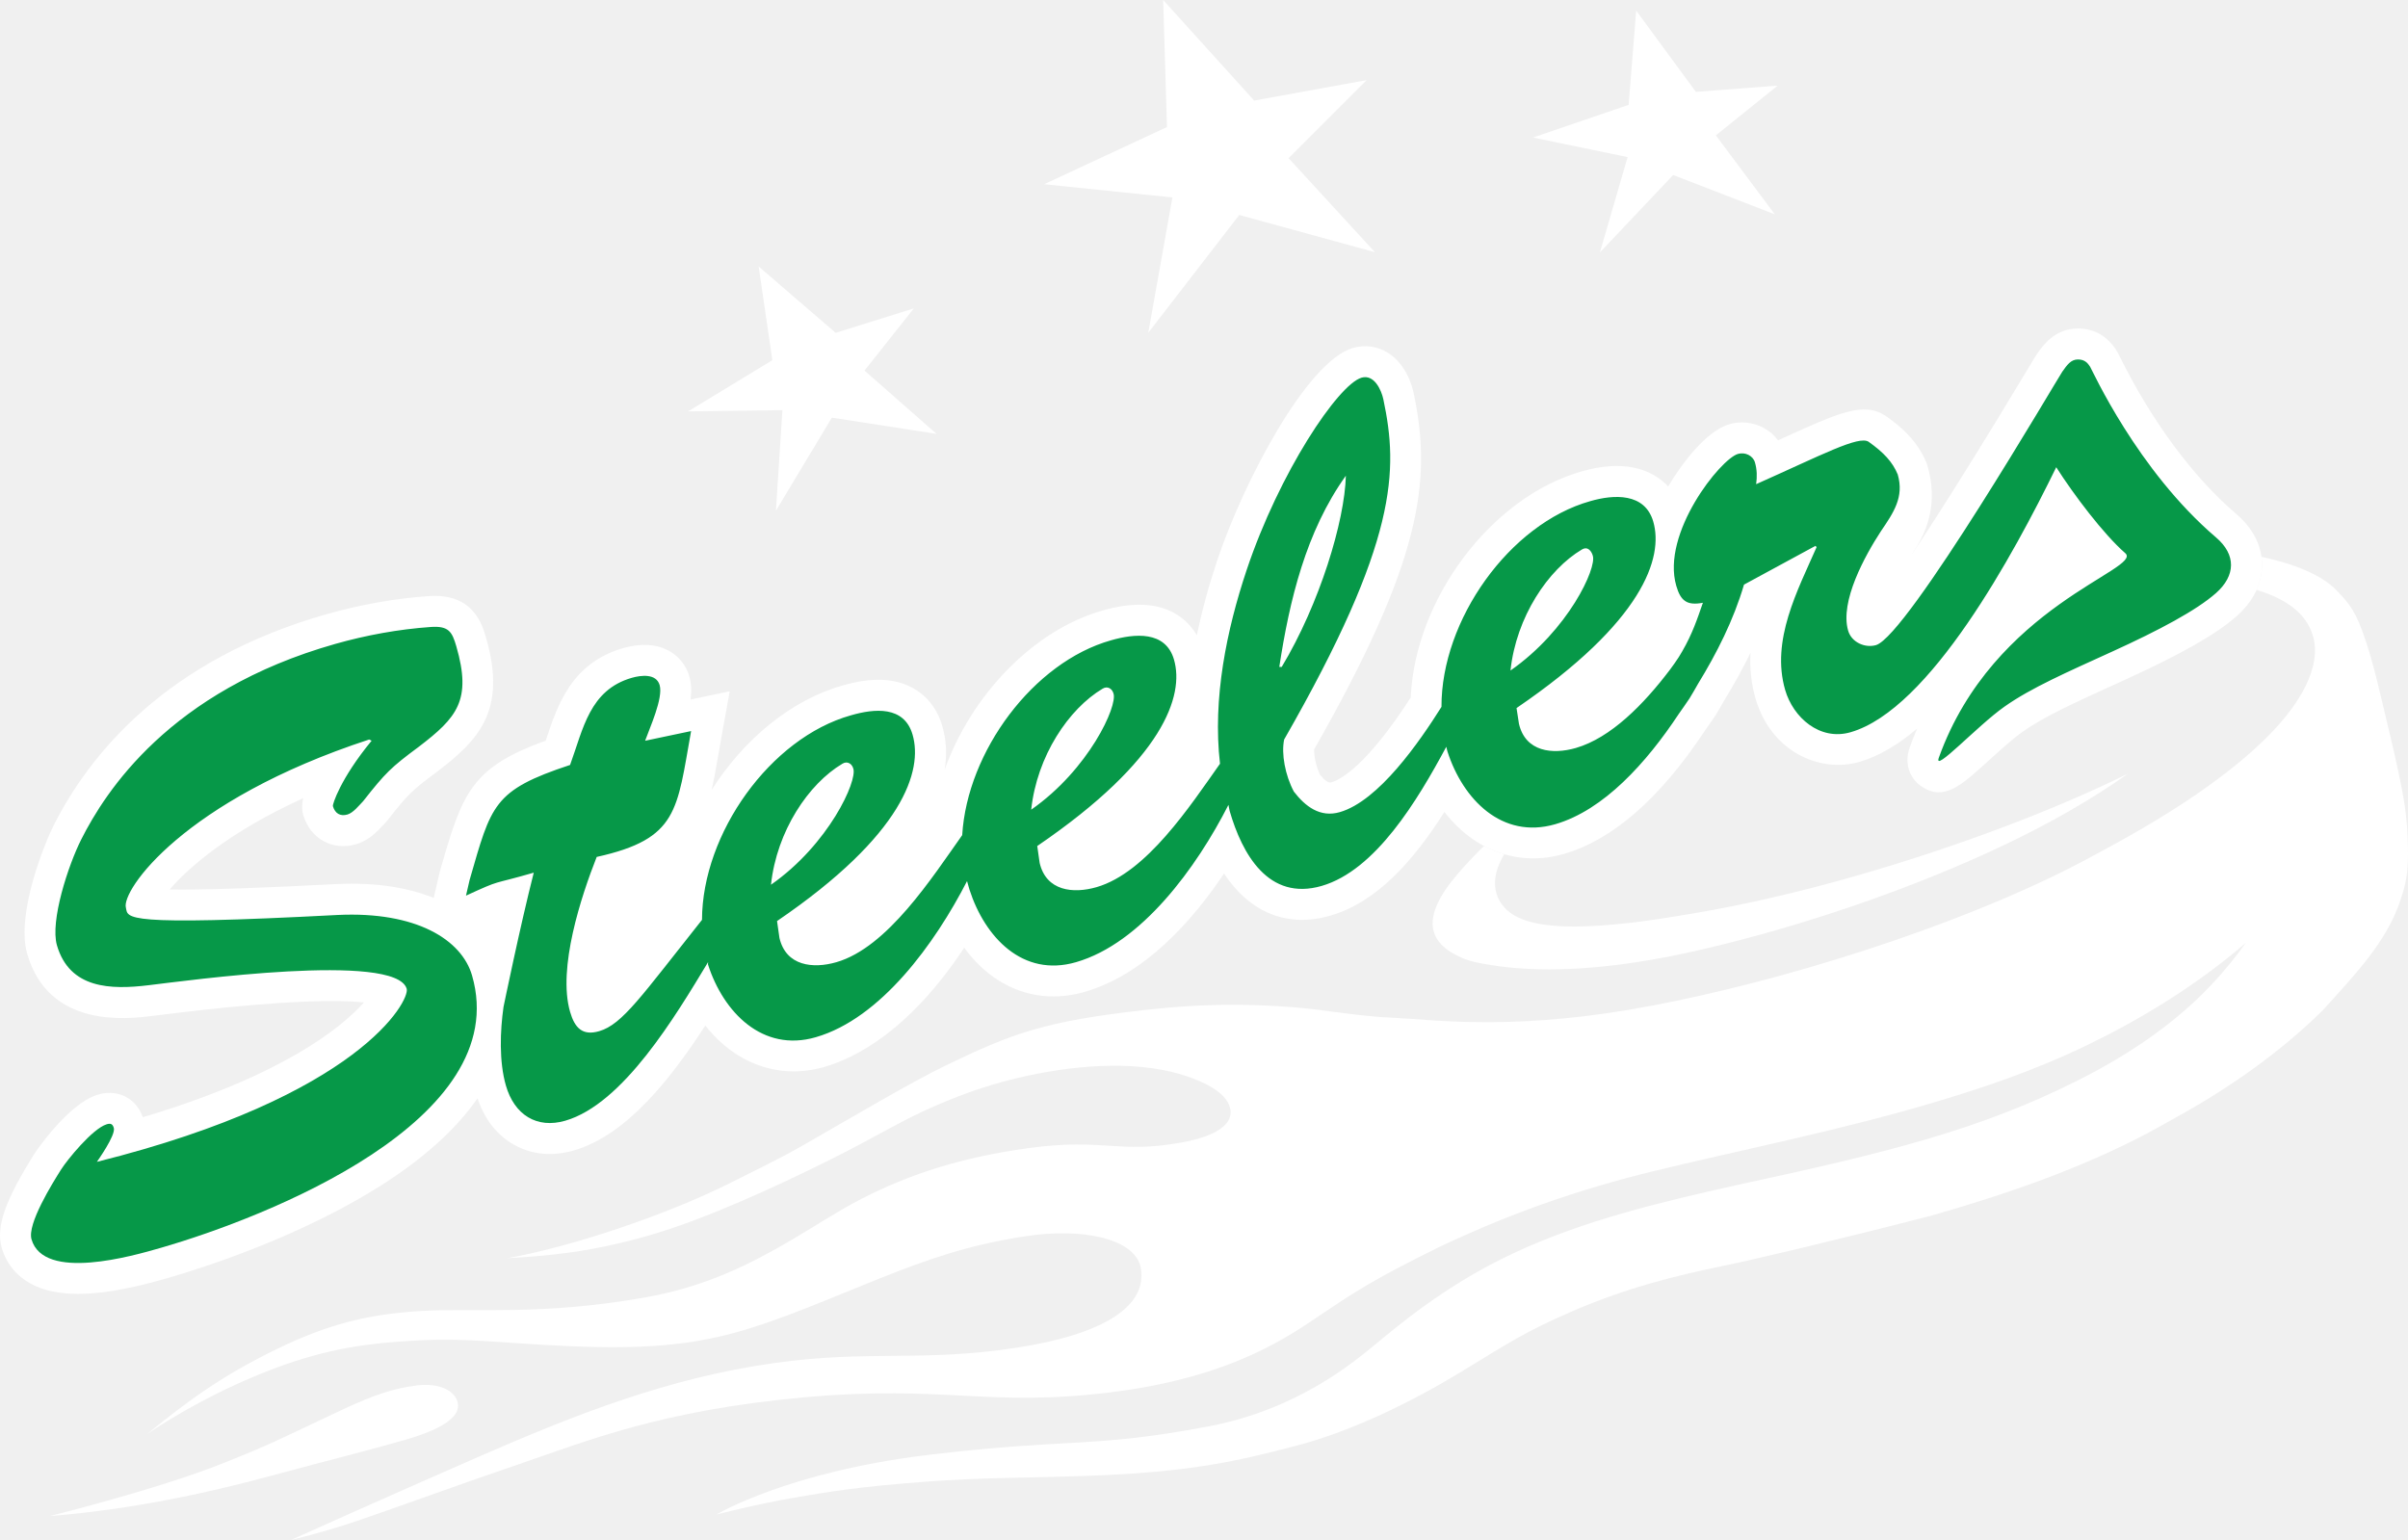
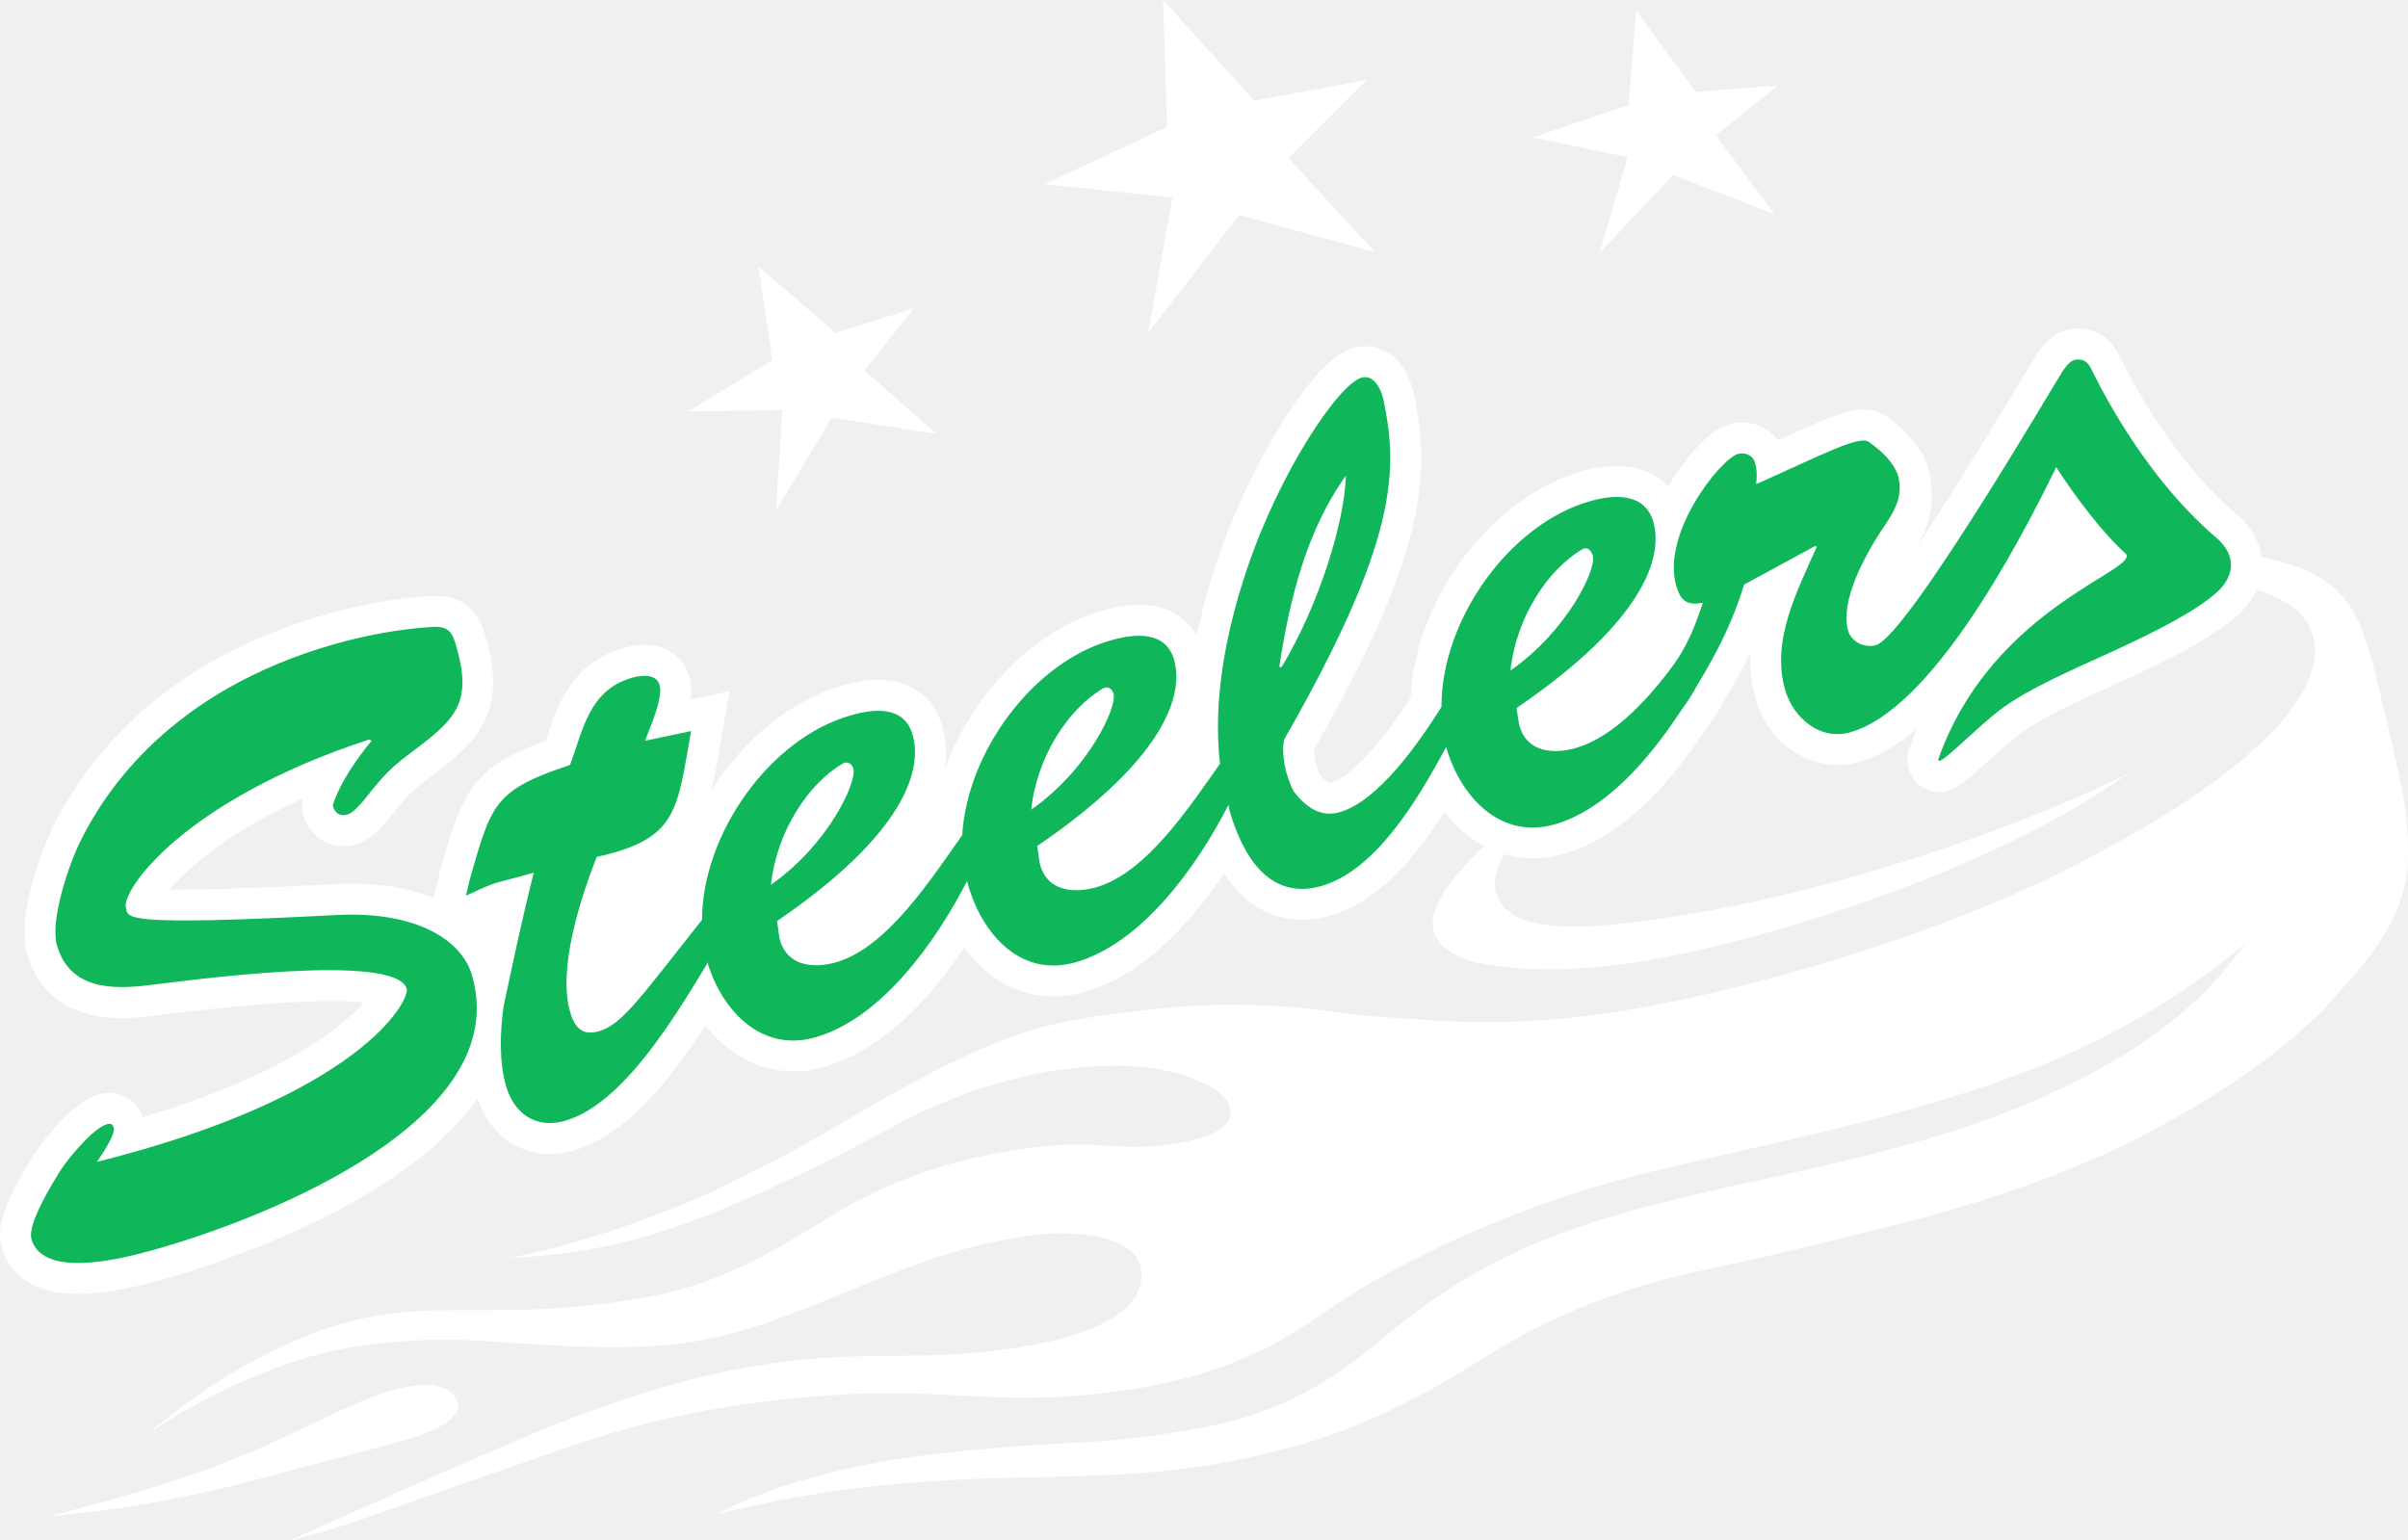
<svg xmlns="http://www.w3.org/2000/svg" version="1.1" baseProfile="basic" id="Layer_1" x="0px" y="0px" width="211.074px" height="135px" viewBox="0 0 211.074 135" xml:space="preserve">
  <g>
    <path fill="#FFFFFF" d="M127.802,76.581c0.754-0.874,1.512-1.675,2.28-2.419     c0.57,0.302,1.162,0.542,1.773,0.72c-0.878,1.478-1.058,2.837-0.466,3.975c1.041,1.997,3.957,2.897,11.479,2.044     c1.647-0.187,3.506-0.479,5.622-0.838c4.43-0.747,9.326-1.879,14.276-3.303c8.532-2.446,17.189-5.688,23.753-8.933     c-3.122,2.22-6.82,4.337-10.833,6.245c-7.595,3.612-16.186,6.553-23.713,8.48c-2.148,0.552-4.22,1.028-6.18,1.397     c-5.879,1.105-10.885,1.309-14.957,0.674c-0.968-0.149-1.934-0.316-2.698-0.656C125.143,82.664,124.455,80.459,127.802,76.581" />
    <polygon fill="#FFFFFF" points="140.24,22.131 146.662,15.341 155.572,18.789 150.404,11.866      155.82,7.508 148.654,8.056 143.42,0.927 142.759,9.195 134.379,12.056 142.669,13.769    " />
    <polygon fill="#FFFFFF" points="102.768,17.307 100.652,29.171 108.628,18.845 120.519,22.108      112.951,13.866 119.794,7.025 109.934,8.817 101.956,0 102.293,11.139 91.531,16.149    " />
    <polygon fill="#FFFFFF" points="68.582,35.955 68.014,44.773 72.917,36.612 82.091,38.034      75.778,32.487 80.1,27.038 73.25,29.178 66.5,23.36 67.7,31.576 60.32,36.062    " />
    <path fill="#FFFFFF" d="M210.429,78.85c-1.191,3.707-4.082,6.675-6.809,9.697     c-3.556,3.525-8.008,6.712-12.616,9.26c-0.828,0.459-1.753,0.996-2.709,1.506c-5.957,3.148-12.436,5.38-19.056,7.27     c-8.626,2.217-15.404,3.813-18.287,4.41c-3.831,0.791-8.25,1.843-13.149,3.963c-4.137,1.795-5.481,2.725-9.741,5.313     c-4.259,2.593-9.53,5.186-14.374,6.452c-2.424,0.635-4.772,1.234-7.618,1.699c-2.846,0.467-6.169,0.795-10.667,0.955     c-5.973,0.214-9.184,0.135-14.337,0.521c-5.744,0.429-8.482,0.879-11.663,1.433c-3.175,0.555-6.59,1.436-6.59,1.436     s6.226-3.756,18.696-5.24c12.474-1.481,14.211-0.547,24.45-2.487c7.906-1.498,12.849-5.764,14.538-7.136     c1.689-1.371,6.061-5.204,12.179-8.043c6.205-2.9,12.866-4.471,19.604-5.979c13.3-2.861,21.242-4.859,29.725-9.102     c2.74-1.369,4.986-2.756,6.854-4.108c3.919-2.84,6.254-5.597,7.998-8.013c-4.475,3.848-9.288,6.715-13.74,8.881     c-4.969,2.416-9.527,3.872-13.003,4.928c-8.499,2.58-17.859,4.408-25.351,6.246c-6.096,1.493-11.712,3.463-16.625,5.694     c-0.716,0.322-1.433,0.64-2.121,0.979c-5.389,2.661-7.083,3.755-9.953,5.674c-2.866,1.923-7.857,5.66-18.697,6.996     c-10.835,1.34-14.413-0.68-26.895,0.443c-12.472,1.127-19.013,3.818-25.007,5.865c-5.992,2.043-10.89,3.863-14.324,5.018     C28.18,134.38,25.51,135,25.51,135s8.122-3.661,16.512-7.323c8.39-3.663,16.56-6.886,25.858-8.188     c8.403-1.176,12.951-0.057,21.285-1.352c7.483-1.159,10.257-3.372,10.785-5.471c0.137-0.537,0.134-1.164,0.018-1.648     c-0.611-2.457-5.108-3.416-10.143-2.637c-5.029,0.776-8.548,2.039-12.659,3.668c-4.11,1.633-8.688,3.675-12.758,4.781     c-4.07,1.107-8.107,1.449-14.37,1.186c-6.268-0.269-8.866-0.735-13.292-0.516c-4.425,0.223-8.044,0.711-12.708,2.469     c-4.663,1.759-8.61,4.035-11.145,5.745c3.521-2.847,6.381-5.013,11.293-7.413c4.912-2.403,8.534-3.141,12.969-3.387     c4.436-0.246,10.43,0.426,19.442-1.184c5.32-0.947,9.186-2.926,12.726-4.995c2.065-1.204,4.001-2.501,6.005-3.542     c4.454-2.316,9.047-3.748,14.796-4.54c6.633-0.911,7.874,0.511,13.407-0.49c5.543-1.003,4.599-3.277,3.494-4.259     c-0.433-0.381-1.036-0.768-1.907-1.139c-1.371-0.594-3.255-1.141-5.936-1.297c-4.387-0.258-10.108,0.69-15.088,2.609     c-2.507,0.962-4.29,1.854-5.988,2.771c-1.678,0.91-3.32,1.811-5.564,2.926c-4.513,2.245-10.763,5.13-15.696,6.542     c-4.933,1.413-8.547,1.771-12.381,1.981c5.307-0.921,13.949-3.739,19.806-6.725c1.892-0.964,3.985-1.944,6.115-3.165     c4.553-2.61,9.491-5.541,12.508-7c5.889-2.849,8.726-3.889,17.523-4.874c4.443-0.497,8.446-0.608,13.23-0.212     c2.513,0.209,5.419,0.775,8.52,0.904c3.114,0.129,9.786,1.117,20.583-0.697c10.792-1.816,25.771-6.223,37.082-11.641     c1.968-0.943,3.686-1.886,5.319-2.778c7.761-4.214,12.006-7.786,14.215-10.16c2.671-2.872,4.268-6.026,3.237-8.609     c-0.746-1.867-2.531-2.919-4.804-3.636c0.374-0.837,0.479-1.613,0.474-2.229c-0.002-0.205-0.017-0.427-0.05-0.664     c2.734,0.586,5.302,1.554,6.649,3.002c1.101,1.178,1.646,1.757,2.557,4.552c0.669,2.055,1.02,3.655,1.934,7.498     c0.64,2.678,1.088,4.689,1.365,6.378c0.248,1.535,0.318,2.828,0.339,4.009C211.104,76.031,211.001,77.238,210.429,78.85" />
    <path fill="#FFFFFF" d="M163.903,90.709c0,0-9.256,2.999-19.021,4.85     c-10.75,2.043-15.961,1.614-20.127,1.068c-2.136-0.281-5.249-1.412-6.896-3.238c-0.572-0.842-1.228-1.643-1.841-2.465     c0,0,0.266,0.803,0.716,2.086c0.477,1.375,1.166,3.211,1.985,5.188c0.616,1.482,2.237,1.893,3.945,2.256     c0.158,0.036,0.338,0.092,0.554,0.137c1.533,0.289,4.571,0.578,10.373-0.252c1.935-0.275,4.144-0.652,6.754-1.24     c2.92-0.658,5.925-1.493,8.711-2.413C157.261,93.966,163.903,90.709,163.903,90.709" />
    <path fill="#FFFFFF" d="M40.145,123.102c-0.092-0.863-1.094-1.867-3.456-1.672l-1.043,0.158     c-2.499,0.455-4.628,1.514-7.571,2.9c-3.138,1.478-4.279,2.102-8.631,3.828c-5.75,2.283-15.058,4.58-15.058,4.58     s1.948-0.116,5.252-0.574c3.305-0.459,8.052-1.311,13.719-2.842c6.479-1.752,8.441-2.187,12.186-3.269     C39.291,125.126,40.242,124.025,40.145,123.102" />
    <path fill="#FFFFFF" d="M151.225,41.292l0.002,0.004L151.225,41.292 M164.603,54.525l0.001,0.003     L164.603,54.525 M129.464,65.054l0.002,0.005L129.464,65.054 M64.644,83.726l0.001,0.003L64.644,83.726z M5.425,108.336     L5.425,108.336L5.425,108.336z M6.85,113.427c-1.551,0-2.992-0.253-4.174-0.904c-1.26-0.695-2.132-1.777-2.521-3.128     c-0.532-1.828,0.283-4.164,2.909-8.324c0.027-0.043,2.873-4.281,5.463-5.094c1.134-0.355,1.998-0.093,2.523,0.19     c0.492,0.265,1.131,0.786,1.471,1.774c12.308-3.674,17.419-7.866,19.379-10.061c-2.212-0.242-7.051-0.246-17.565,1.06     c-0.397,0.05-0.725,0.09-0.966,0.118c-2.236,0.275-9.081,1.117-10.984-5.438c-1.015-3.529,1.574-9.785,2.322-11.268     c3.156-6.247,9.871-14.53,23.943-18.515c2.979-0.844,5.984-1.375,8.931-1.582l0.005,0c3.896-0.262,4.679,2.479,5.018,3.65     c1.861,6.422-0.703,9.004-4.247,11.714c-2.282,1.693-2.567,1.973-4.396,4.297l-0.192,0.219c-0.055,0.056-0.114,0.121-0.176,0.188     c-0.497,0.541-1.247,1.357-2.39,1.688c-2.073,0.598-4.019-0.494-4.629-2.588c-0.125-0.422-0.112-0.916-0.001-1.451     c-6.466,2.945-10.032,6.069-11.7,8.004c2.719,0.049,7.599-0.107,14.587-0.473c3.536-0.171,6.362,0.324,8.556,1.215l0.544-2.338     l0.201-0.697c1.81-6.278,2.705-8.454,9.076-10.759c0.017-0.049,0.033-0.098,0.048-0.146c0.987-2.965,2.215-6.655,6.742-7.965     c3.242-0.925,5.246,0.583,5.798,2.485c0.184,0.636,0.201,1.312,0.105,2.026l3.433-0.723l-0.715,3.966     c-0.095,0.528-0.182,1.031-0.265,1.509c-0.196,1.131-0.38,2.19-0.607,3.174c2.784-4.383,6.936-7.881,11.474-9.155     c2.534-0.736,4.561-0.666,6.172,0.223c1.256,0.692,2.146,1.845,2.577,3.334c0.369,1.28,0.413,2.563,0.202,3.832     c2.329-6.527,7.777-12.259,13.857-13.966c5.032-1.451,7.285,0.534,8.256,2.174c0.433-2.119,1.029-4.313,1.786-6.576     c2.297-6.868,7.856-17.447,11.898-18.614c1.026-0.295,2.095-0.156,3.007,0.393c1.661,1,2.188,2.984,2.311,3.568     c1.62,7.687,0.71,14.666-8.728,31.235c-0.007,0.55,0.145,1.429,0.52,2.225c0.421,0.508,0.748,0.73,0.978,0.666     c0.817-0.237,3.098-1.439,6.972-7.441c0.373-8.651,7.081-17.604,15.012-19.83c1.659-0.479,3.184-0.592,4.509-0.328     c1.224,0.243,2.264,0.817,3.045,1.654c1.147-1.941,3.322-4.871,5.373-5.46c0.991-0.291,2.095-0.169,3.014,0.336     c0.499,0.274,0.92,0.643,1.244,1.081c0.066-0.03,0.134-0.061,0.199-0.091c5.18-2.362,7.323-3.34,9.267-2.028l0.061,0.042     c1.271,0.909,2.676,2.099,3.476,4.037l0.099,0.282c0.923,3.194,0.013,5.686-1.213,7.485c-1.023,1.568,2.799-3.968,9.872-15.764     c0.778-1.299,0.852-1.418,0.957-1.566l0.049-0.067c0.494-0.692,1.523-2.133,3.529-2.133c1.391,0,2.511,0.625,3.327,1.855     c0.111,0.168,0.172,0.29,0.318,0.585c2.819,5.689,6.447,10.594,10.216,13.81c1.852,1.577,2.254,3.278,2.266,4.427     c0.012,1.162-0.365,2.894-2.227,4.544c-1.769,1.564-4.847,3.321-9.691,5.531l-1.207,0.55c-3.353,1.525-6,2.729-7.897,4.075     c-0.845,0.597-2.063,1.705-3.042,2.596c-2.305,2.096-3.826,3.483-5.777,2.178c-0.845-0.564-1.622-1.805-1.031-3.448     c0.201-0.56,0.415-1.103,0.643-1.63c-1.747,1.478-3.443,2.455-5.086,2.926c-3.387,0.972-7.711-0.841-9.082-5.564     c-0.392-1.357-0.512-2.695-0.444-4c-0.643,1.324-1.391,2.682-2.25,4.087c-0.266,0.473-0.496,0.867-0.765,1.309l-0.041,0.066     c-0.203,0.313-0.431,0.636-0.653,0.952c-0.112,0.159-0.224,0.316-0.327,0.468c-3.906,5.893-8.05,9.507-12.316,10.744     c-3.993,1.154-7.872-0.319-10.475-3.679c-2.662,4.199-5.887,7.897-10.001,9.089c-3.77,1.09-7.052-0.271-9.317-3.69     c-2.733,4.078-6.918,8.848-12.222,10.375c-4.104,1.186-7.984-0.339-10.552-3.879c-4.817,7.318-9.597,9.69-12.257,10.457     c-3.973,1.148-7.834-0.305-10.436-3.633c-2.989,4.616-6.887,9.613-11.522,10.952c-1.864,0.539-3.663,0.378-5.202-0.472     c-1.513-0.834-2.628-2.246-3.243-4.1c-1.616,2.337-4.099,4.771-7.781,7.203c-7.387,4.879-16.569,7.744-19.208,8.507     C12.352,112.719,9.446,113.427,6.85,113.427" />
-     <path fill="#069848" d="M180.775,32.578c-0.361,0.505-13.592,23.179-16.337,23.976     c-0.959,0.276-2.147-0.246-2.44-1.273c-0.738-2.555,1.473-6.564,2.865-8.699c1.115-1.639,2.058-3.004,1.484-4.986     c-0.458-1.112-1.234-1.927-2.546-2.864c-0.861-0.582-4.095,1.146-9.866,3.713c0.09-0.649,0.08-1.269-0.105-1.91     c-0.166-0.577-0.85-0.929-1.485-0.743c-1.536,0.441-6.743,6.959-5.411,11.564c0.387,1.345,0.955,1.744,2.334,1.485     c-0.5,1.445-0.928,2.73-1.804,4.244c-0.123,0.181-0.189,0.347-0.317,0.53c-0.219,0.35-0.474,0.689-0.742,1.061     c-2.314,3.065-5.211,6.011-8.276,6.896c-2.045,0.589-4.412,0.343-4.985-2.122l-0.212-1.379     c11.113-7.575,12.892-13.206,11.987-16.337c-0.738-2.559-3.472-2.394-5.517-1.803c-7.093,1.991-13.08,10.441-13.048,18.035     c-1.943,3.089-5.506,8.242-8.912,9.229c-1.728,0.501-3.03-0.501-4.031-1.804c-0.764-1.443-1.107-3.305-0.849-4.562     c9.993-17.437,10.006-23.611,8.699-29.811c-0.179-0.853-0.819-2.224-1.91-1.91c-2.045,0.59-7.214,8.304-10.078,16.868     c-1.75,5.232-2.995,11.27-2.333,16.975c-2.618,3.701-6.44,9.555-10.821,10.82c-2.05,0.594-4.409,0.344-4.987-2.121l-0.212-1.485     c11.11-7.58,12.892-13.206,11.988-16.337c-0.738-2.559-3.471-2.288-5.517-1.697c-6.8,1.908-12.611,9.744-13.048,17.08     c-2.616,3.679-6.54,9.845-11.033,11.14c-2.045,0.59-4.409,0.338-4.986-2.123l-0.212-1.484     c11.109-7.575,12.786-13.206,11.881-16.338c-0.738-2.558-3.365-2.291-5.41-1.697c-7.062,1.982-13.029,10.367-13.049,17.929     c-5.283,6.642-6.968,9.171-9.018,9.761c-1.468,0.424-2.139-0.293-2.546-1.698c-1.107-3.831,0.976-10.138,2.334-13.579     c7.163-1.583,7.023-4.09,8.275-11.033l-4.031,0.849c0.381-1.083,1.604-3.731,1.273-4.881c-0.297-1.022-1.608-0.874-2.44-0.637     c-3.709,1.074-4.252,4.464-5.411,7.639c-6.769,2.232-6.9,3.496-8.805,10.078l-0.319,1.379c3.243-1.488,2.042-0.887,5.941-2.015     c-1.201,4.71-2.652,11.774-2.652,11.774c-0.297,2.093-0.399,4.787,0.212,6.896c0.738,2.559,2.708,3.799,5.198,3.076     c5.079-1.467,9.668-9.178,12.518-13.896c0.021,0.066-0.021,0.145,0,0.212c1.346,4.175,4.774,7.715,9.442,6.364     c5.707-1.645,10.461-8.233,13.261-13.685c0.063,0.248,0.134,0.499,0.212,0.742c1.349,4.181,4.667,7.715,9.335,6.366     c5.751-1.658,10.578-8.313,13.366-13.792c0.045,0.167,0.059,0.364,0.106,0.53c1.091,3.772,3.396,7.927,8.063,6.577     c4.736-1.372,8.407-7.509,10.927-12.199c0.039,0.141,0.061,0.284,0.106,0.424c1.349,4.18,4.773,7.715,9.441,6.365     c4.266-1.235,8.006-5.403,10.821-9.654c0.301-0.44,0.657-0.922,0.954-1.379c0.273-0.449,0.493-0.829,0.743-1.273     c1.628-2.658,3.114-5.577,4.031-8.699l6.259-3.395l0.106,0.106c-1.672,3.807-4.015,8.169-2.759,12.518     c0.705,2.428,3.043,4.486,5.729,3.713c6.961-1.999,14.336-15.661,18.034-23.233c1.52,2.389,4.161,5.889,6.048,7.532     c1.611,1.405-11.543,4.579-16.338,17.929c-0.51,1.417,3.373-2.792,5.729-4.456c2.351-1.668,5.572-3.064,9.548-4.88     c3.98-1.816,7.291-3.565,9.018-5.093c1.728-1.531,1.778-3.365,0-4.879c-6.917-5.903-10.862-14.701-11.033-14.958     c-0.182-0.275-0.431-0.643-1.067-0.643C181.513,31.511,181.188,32.002,180.775,32.578 M117.972,41.702     c-0.098,3.977-2.3,11.233-5.622,16.762h-0.213C113.024,52.663,114.467,46.595,117.972,41.702 M138.978,48.067     c0.301-0.006,0.541,0.303,0.636,0.637c0.378,1.069-2.139,6.535-7.213,10.078c0.509-4.718,3.306-8.856,6.258-10.609     C138.762,48.108,138.877,48.069,138.978,48.067 M37.77,54.963c-2.852,0.199-5.694,0.725-8.381,1.485     c-14.54,4.118-20.171,12.99-22.261,17.128c-1.154,2.283-2.746,7.178-2.139,9.287c1.112,3.828,4.718,3.913,8.063,3.502     c3.217-0.379,21.654-2.938,22.597,0.318c0.292,1.022-4.095,9.408-27.158,15.17c0,0,1.672-2.334,1.485-2.971     c-0.11-0.387-0.316-0.419-0.637-0.318c-1.251,0.393-3.469,3.145-3.981,3.955c-0.778,1.232-2.987,4.782-2.596,6.123     c1.069,3.709,8.86,1.465,11.352,0.743c9.208-2.661,30.944-11.156,27.264-23.87c-0.904-3.127-4.876-5.635-11.776-5.305     c-19.04,0.998-18.37,0.276-18.565-0.636c-0.428-1.468,4.995-9.403,21.324-14.746l0.212,0.106     c-2.767,3.365-3.433,5.601-3.395,5.729c0.187,0.641,0.637,0.925,1.273,0.742c0.514-0.148,1.006-0.785,1.379-1.167     c1.978-2.512,2.428-2.953,4.88-4.773c3.348-2.559,4.659-4.074,3.289-8.805C39.628,55.383,39.331,54.857,37.77,54.963      M96.967,60.267c0.3-0.005,0.538,0.193,0.636,0.53c0.378,1.07-2.142,6.637-7.213,10.185c0.505-4.72,3.301-8.853,6.259-10.609     C96.751,60.31,96.866,60.269,96.967,60.267 M74.158,66.845c0.3-0.006,0.538,0.196,0.637,0.53     c0.377,1.07-2.143,6.637-7.214,10.184c0.505-4.718,3.301-8.855,6.259-10.607C73.943,66.886,74.058,66.847,74.158,66.845" />
+     <path fill="#10b75a" d="M180.775,32.578c-0.361,0.505-13.592,23.179-16.337,23.976     c-0.959,0.276-2.147-0.246-2.44-1.273c-0.738-2.555,1.473-6.564,2.865-8.699c1.115-1.639,2.058-3.004,1.484-4.986     c-0.458-1.112-1.234-1.927-2.546-2.864c-0.861-0.582-4.095,1.146-9.866,3.713c0.09-0.649,0.08-1.269-0.105-1.91     c-0.166-0.577-0.85-0.929-1.485-0.743c-1.536,0.441-6.743,6.959-5.411,11.564c0.387,1.345,0.955,1.744,2.334,1.485     c-0.5,1.445-0.928,2.73-1.804,4.244c-0.123,0.181-0.189,0.347-0.317,0.53c-0.219,0.35-0.474,0.689-0.742,1.061     c-2.314,3.065-5.211,6.011-8.276,6.896c-2.045,0.589-4.412,0.343-4.985-2.122l-0.212-1.379     c11.113-7.575,12.892-13.206,11.987-16.337c-0.738-2.559-3.472-2.394-5.517-1.803c-7.093,1.991-13.08,10.441-13.048,18.035     c-1.943,3.089-5.506,8.242-8.912,9.229c-1.728,0.501-3.03-0.501-4.031-1.804c-0.764-1.443-1.107-3.305-0.849-4.562     c9.993-17.437,10.006-23.611,8.699-29.811c-0.179-0.853-0.819-2.224-1.91-1.91c-2.045,0.59-7.214,8.304-10.078,16.868     c-1.75,5.232-2.995,11.27-2.333,16.975c-2.618,3.701-6.44,9.555-10.821,10.82c-2.05,0.594-4.409,0.344-4.987-2.121l-0.212-1.485     c11.11-7.58,12.892-13.206,11.988-16.337c-0.738-2.559-3.471-2.288-5.517-1.697c-6.8,1.908-12.611,9.744-13.048,17.08     c-2.616,3.679-6.54,9.845-11.033,11.14c-2.045,0.59-4.409,0.338-4.986-2.123l-0.212-1.484     c11.109-7.575,12.786-13.206,11.881-16.338c-0.738-2.558-3.365-2.291-5.41-1.697c-7.062,1.982-13.029,10.367-13.049,17.929     c-5.283,6.642-6.968,9.171-9.018,9.761c-1.468,0.424-2.139-0.293-2.546-1.698c-1.107-3.831,0.976-10.138,2.334-13.579     c7.163-1.583,7.023-4.09,8.275-11.033l-4.031,0.849c0.381-1.083,1.604-3.731,1.273-4.881c-0.297-1.022-1.608-0.874-2.44-0.637     c-3.709,1.074-4.252,4.464-5.411,7.639c-6.769,2.232-6.9,3.496-8.805,10.078l-0.319,1.379c3.243-1.488,2.042-0.887,5.941-2.015     c-1.201,4.71-2.652,11.774-2.652,11.774c-0.297,2.093-0.399,4.787,0.212,6.896c0.738,2.559,2.708,3.799,5.198,3.076     c5.079-1.467,9.668-9.178,12.518-13.896c0.021,0.066-0.021,0.145,0,0.212c1.346,4.175,4.774,7.715,9.442,6.364     c5.707-1.645,10.461-8.233,13.261-13.685c0.063,0.248,0.134,0.499,0.212,0.742c1.349,4.181,4.667,7.715,9.335,6.366     c5.751-1.658,10.578-8.313,13.366-13.792c0.045,0.167,0.059,0.364,0.106,0.53c1.091,3.772,3.396,7.927,8.063,6.577     c4.736-1.372,8.407-7.509,10.927-12.199c0.039,0.141,0.061,0.284,0.106,0.424c1.349,4.18,4.773,7.715,9.441,6.365     c4.266-1.235,8.006-5.403,10.821-9.654c0.301-0.44,0.657-0.922,0.954-1.379c0.273-0.449,0.493-0.829,0.743-1.273     c1.628-2.658,3.114-5.577,4.031-8.699l6.259-3.395l0.106,0.106c-1.672,3.807-4.015,8.169-2.759,12.518     c0.705,2.428,3.043,4.486,5.729,3.713c6.961-1.999,14.336-15.661,18.034-23.233c1.52,2.389,4.161,5.889,6.048,7.532     c1.611,1.405-11.543,4.579-16.338,17.929c-0.51,1.417,3.373-2.792,5.729-4.456c2.351-1.668,5.572-3.064,9.548-4.88     c3.98-1.816,7.291-3.565,9.018-5.093c1.728-1.531,1.778-3.365,0-4.879c-6.917-5.903-10.862-14.701-11.033-14.958     c-0.182-0.275-0.431-0.643-1.067-0.643C181.513,31.511,181.188,32.002,180.775,32.578 M117.972,41.702     c-0.098,3.977-2.3,11.233-5.622,16.762h-0.213C113.024,52.663,114.467,46.595,117.972,41.702 M138.978,48.067     c0.301-0.006,0.541,0.303,0.636,0.637c0.378,1.069-2.139,6.535-7.213,10.078c0.509-4.718,3.306-8.856,6.258-10.609     C138.762,48.108,138.877,48.069,138.978,48.067 M37.77,54.963c-2.852,0.199-5.694,0.725-8.381,1.485     c-14.54,4.118-20.171,12.99-22.261,17.128c-1.154,2.283-2.746,7.178-2.139,9.287c1.112,3.828,4.718,3.913,8.063,3.502     c3.217-0.379,21.654-2.938,22.597,0.318c0.292,1.022-4.095,9.408-27.158,15.17c0,0,1.672-2.334,1.485-2.971     c-0.11-0.387-0.316-0.419-0.637-0.318c-1.251,0.393-3.469,3.145-3.981,3.955c-0.778,1.232-2.987,4.782-2.596,6.123     c1.069,3.709,8.86,1.465,11.352,0.743c9.208-2.661,30.944-11.156,27.264-23.87c-0.904-3.127-4.876-5.635-11.776-5.305     c-19.04,0.998-18.37,0.276-18.565-0.636c-0.428-1.468,4.995-9.403,21.324-14.746l0.212,0.106     c-2.767,3.365-3.433,5.601-3.395,5.729c0.187,0.641,0.637,0.925,1.273,0.742c0.514-0.148,1.006-0.785,1.379-1.167     c1.978-2.512,2.428-2.953,4.88-4.773c3.348-2.559,4.659-4.074,3.289-8.805C39.628,55.383,39.331,54.857,37.77,54.963      M96.967,60.267c0.3-0.005,0.538,0.193,0.636,0.53c0.378,1.07-2.142,6.637-7.213,10.185c0.505-4.72,3.301-8.853,6.259-10.609     C96.751,60.31,96.866,60.269,96.967,60.267 M74.158,66.845c0.3-0.006,0.538,0.196,0.637,0.53     c0.377,1.07-2.143,6.637-7.214,10.184c0.505-4.718,3.301-8.855,6.259-10.607C73.943,66.886,74.058,66.847,74.158,66.845" />
  </g>
</svg>
